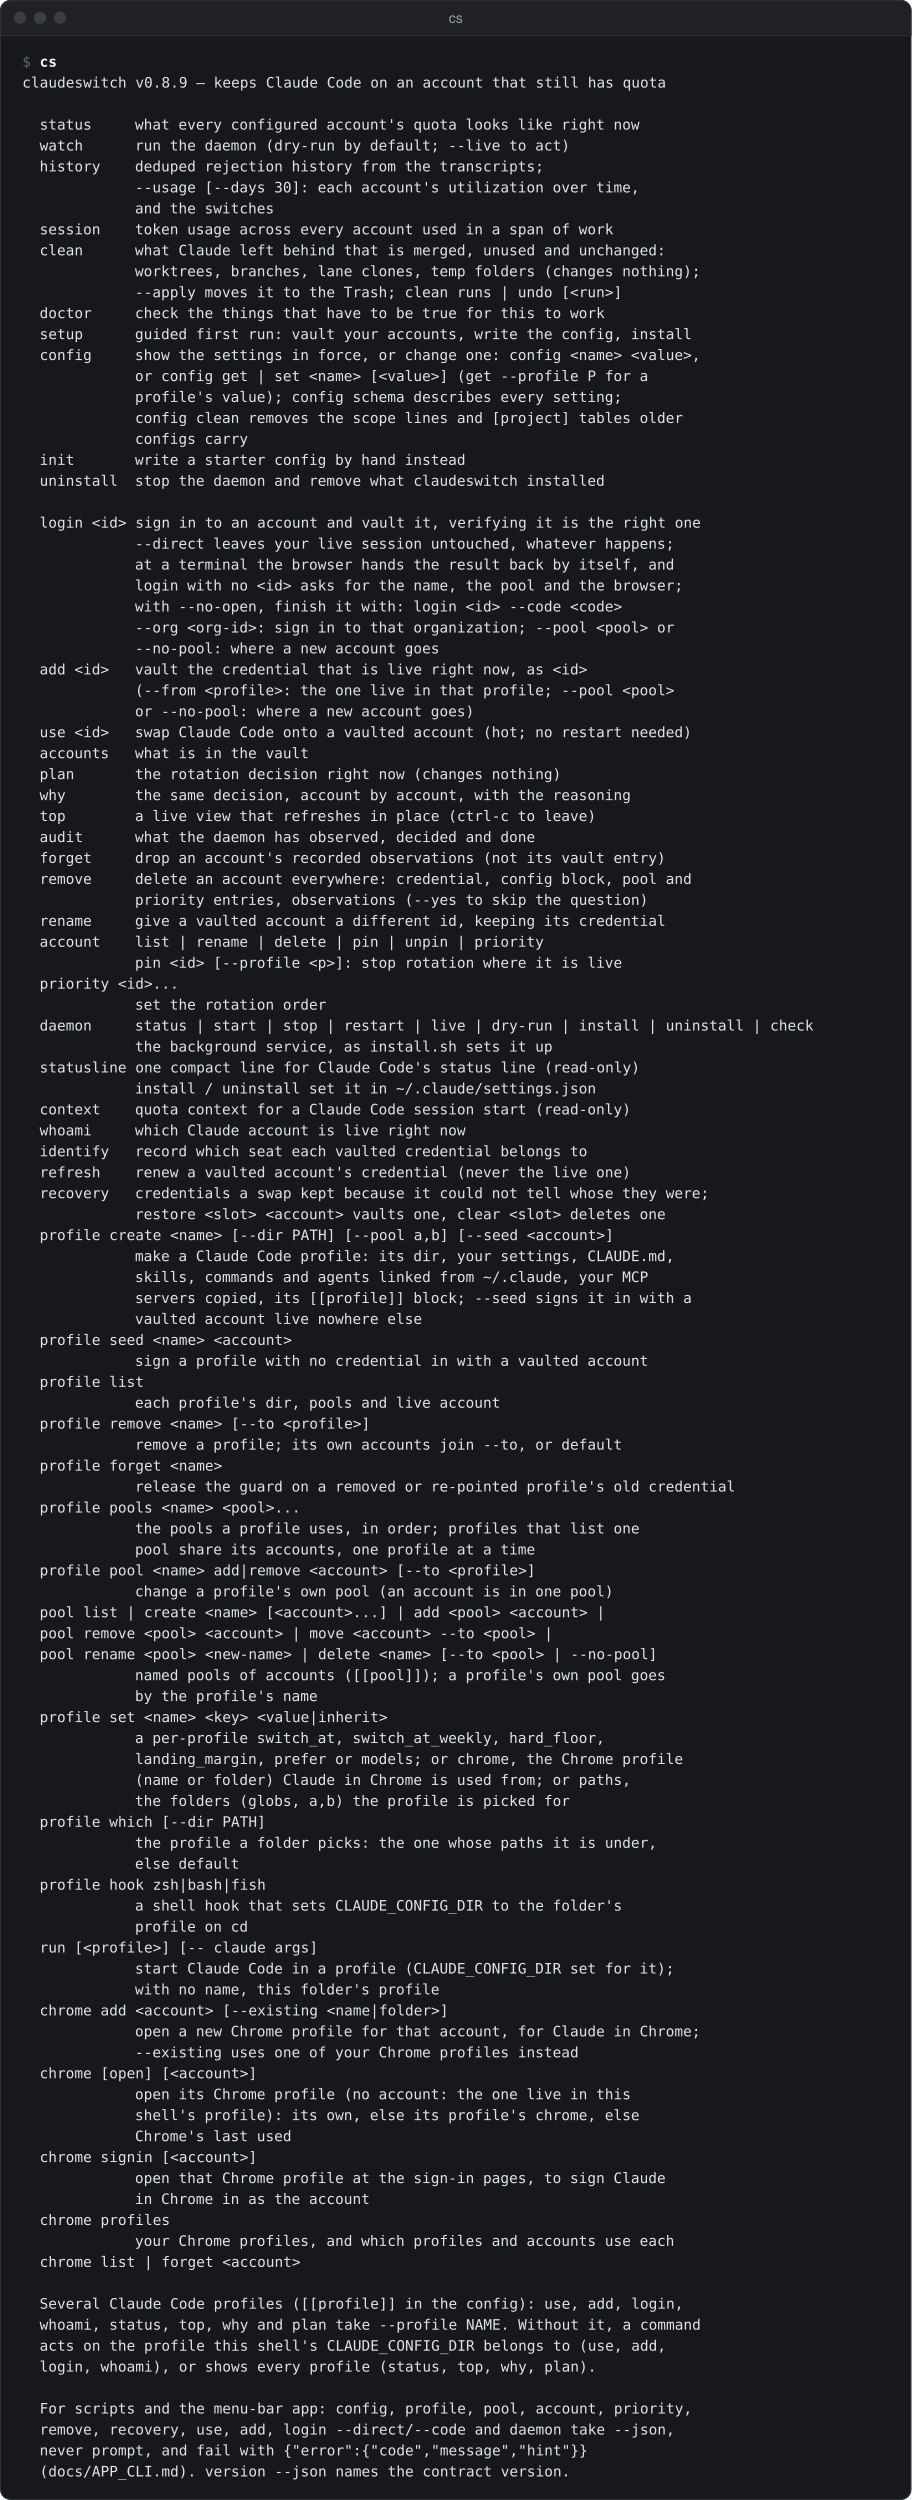
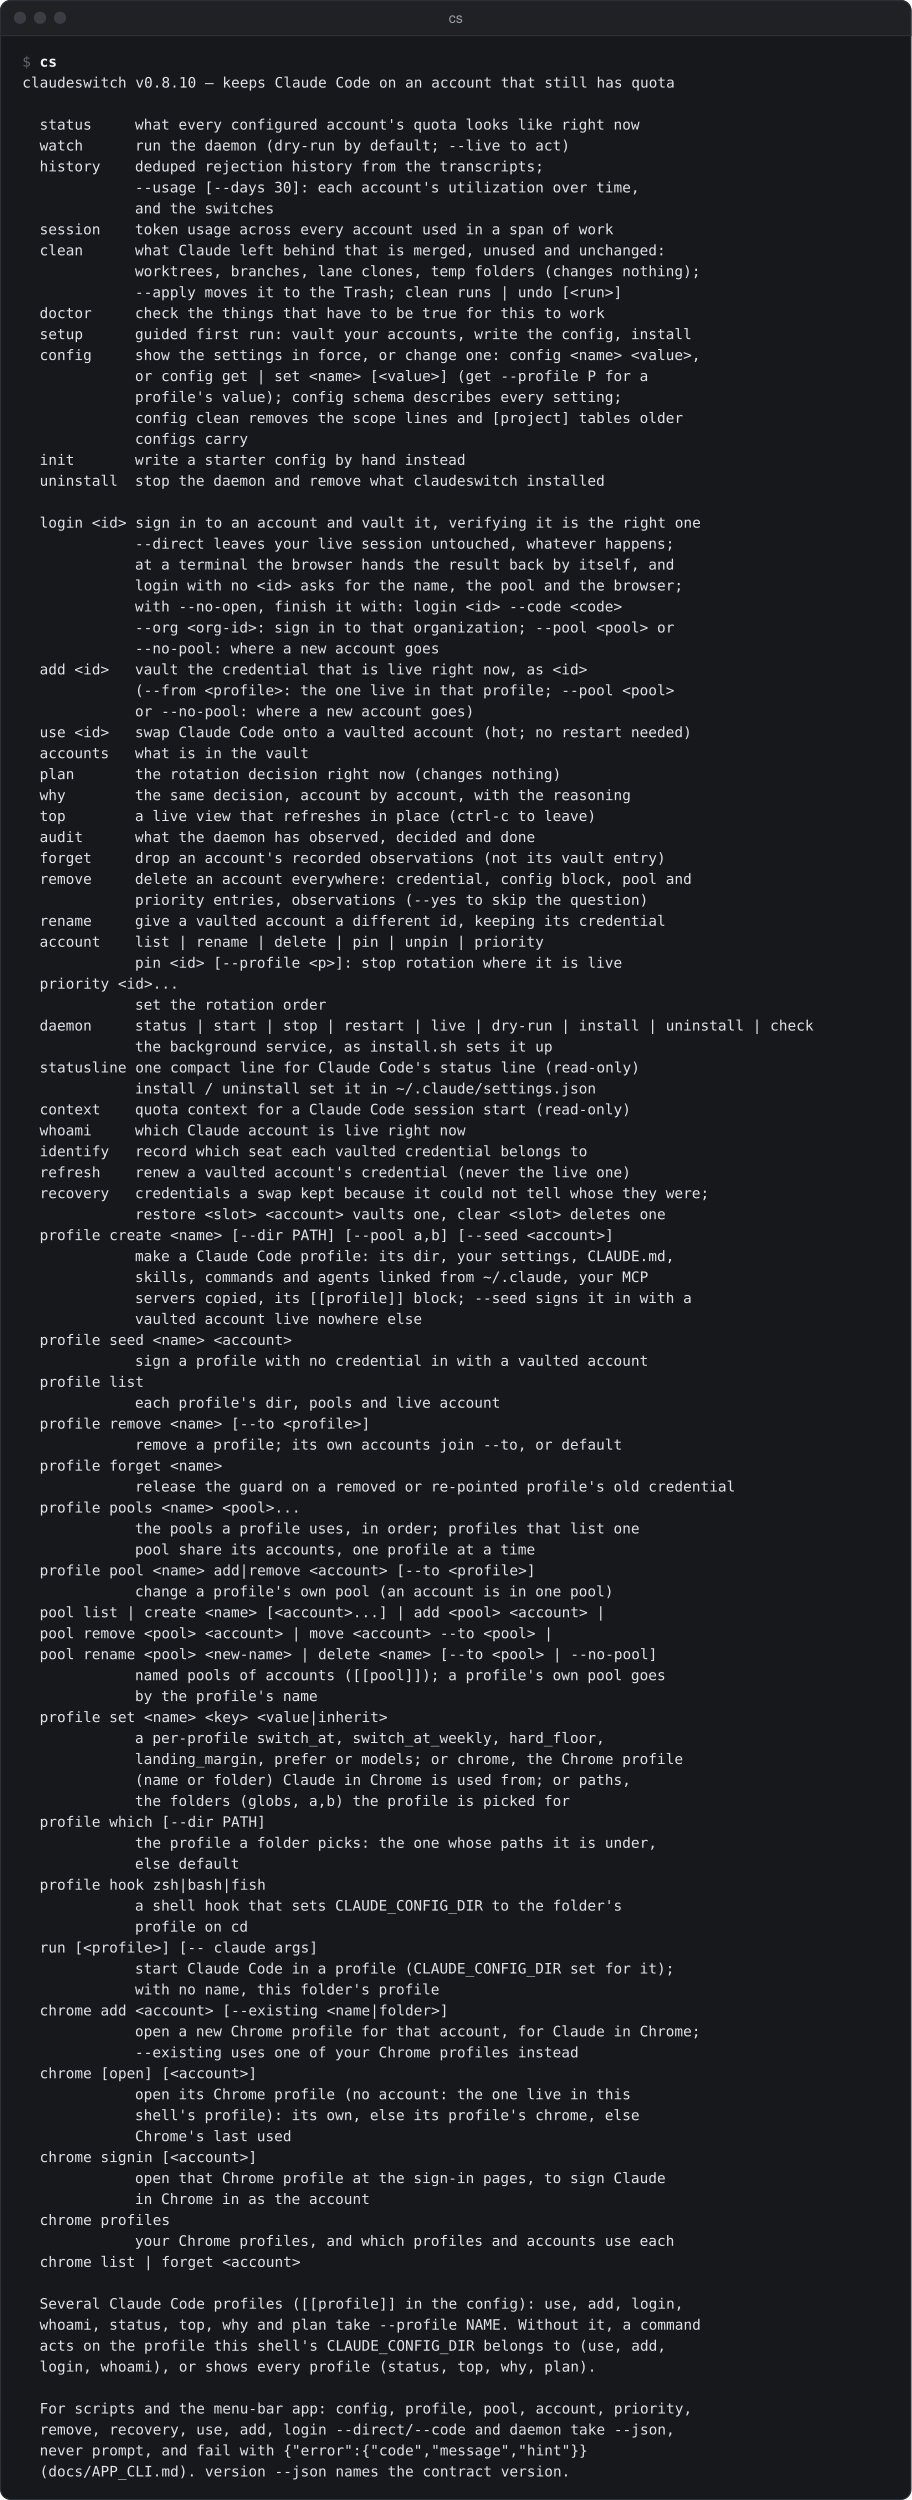
<svg xmlns="http://www.w3.org/2000/svg" width="820" height="2249" viewBox="0 0 820 2249" role="img" aria-label="cs">
  <rect x="0.5" y="0.5" width="819" height="2248" rx="9" fill="#17181b" stroke="#2c2f35" />
  <path d="M0.5 32 V9.5 a9 9 0 0 1 9 -9 H810.5 a9 9 0 0 1 9 9 V32 Z" fill="#1f2125" stroke="#2c2f35" />
  <circle cx="18" cy="16" r="5.5" fill="#3a3d43" />
  <circle cx="36" cy="16" r="5.5" fill="#3a3d43" />
  <circle cx="54" cy="16" r="5.5" fill="#3a3d43" />
  <text x="410.0" y="20.5" text-anchor="middle" fill="#9aa0aa" font-family="Geist, -apple-system, BlinkMacSystemFont, Segoe UI, Helvetica, Arial, sans-serif" font-size="12.5">cs</text>
  <g font-family="'Geist Mono', ui-monospace, SFMono-Regular, Menlo, Consolas, 'DejaVu Sans Mono', 'Liberation Mono', monospace" font-size="13.0" fill="#dfe4ea" style="font-variant-ligatures:none;font-feature-settings:'liga' 0,'calt' 0" xml:space="preserve">
    <text x="20.0" y="60.0" fill="#5f6670" textLength="7.8" lengthAdjust="spacingAndGlyphs">$</text>
    <text x="35.6" y="60.0" fill="#f4f7fa" font-weight="700" textLength="15.6" lengthAdjust="spacingAndGlyphs">cs</text>
-     <text x="20.0" y="78.8" textLength="577.2" lengthAdjust="spacingAndGlyphs">claudeswitch v0.8.9 — keeps Claude Code on an account that still has quota</text>
+     <text x="20.0" y="78.8" textLength="585.0" lengthAdjust="spacingAndGlyphs">claudeswitch v0.8.10 — keeps Claude Code on an account that still has quota</text>
    <text x="35.6" y="116.6" textLength="46.8" lengthAdjust="spacingAndGlyphs">status</text>
    <text x="121.4" y="116.6" textLength="452.4" lengthAdjust="spacingAndGlyphs">what every configured account's quota looks like right now</text>
    <text x="35.6" y="135.4" textLength="39.0" lengthAdjust="spacingAndGlyphs">watch</text>
    <text x="121.4" y="135.4" textLength="390.0" lengthAdjust="spacingAndGlyphs">run the daemon (dry-run by default; --live to act)</text>
    <text x="35.6" y="154.2" textLength="54.6" lengthAdjust="spacingAndGlyphs">history</text>
    <text x="121.4" y="154.2" textLength="366.6" lengthAdjust="spacingAndGlyphs">deduped rejection history from the transcripts;</text>
    <text x="121.4" y="173.1" textLength="452.4" lengthAdjust="spacingAndGlyphs">--usage [--days 30]: each account's utilization over time,</text>
    <text x="121.4" y="192.0" textLength="124.8" lengthAdjust="spacingAndGlyphs">and the switches</text>
    <text x="35.6" y="210.8" textLength="54.6" lengthAdjust="spacingAndGlyphs">session</text>
    <text x="121.4" y="210.8" textLength="429.0" lengthAdjust="spacingAndGlyphs">token usage across every account used in a span of work</text>
    <text x="35.6" y="229.7" textLength="39.0" lengthAdjust="spacingAndGlyphs">clean</text>
    <text x="121.4" y="229.7" textLength="475.8" lengthAdjust="spacingAndGlyphs">what Claude left behind that is merged, unused and unchanged:</text>
    <text x="121.4" y="248.5" textLength="507.0" lengthAdjust="spacingAndGlyphs">worktrees, branches, lane clones, temp folders (changes nothing);</text>
    <text x="121.4" y="267.4" textLength="436.8" lengthAdjust="spacingAndGlyphs">--apply moves it to the Trash; clean runs | undo [&lt;run&gt;]</text>
    <text x="35.6" y="286.2" textLength="46.8" lengthAdjust="spacingAndGlyphs">doctor</text>
    <text x="121.4" y="286.2" textLength="421.2" lengthAdjust="spacingAndGlyphs">check the things that have to be true for this to work</text>
    <text x="35.6" y="305.1" textLength="39.0" lengthAdjust="spacingAndGlyphs">setup</text>
    <text x="121.4" y="305.1" textLength="499.2" lengthAdjust="spacingAndGlyphs">guided first run: vault your accounts, write the config, install</text>
    <text x="35.6" y="323.9" textLength="46.8" lengthAdjust="spacingAndGlyphs">config</text>
    <text x="121.4" y="323.9" textLength="507.0" lengthAdjust="spacingAndGlyphs">show the settings in force, or change one: config &lt;name&gt; &lt;value&gt;,</text>
    <text x="121.4" y="342.8" textLength="460.2" lengthAdjust="spacingAndGlyphs">or config get | set &lt;name&gt; [&lt;value&gt;] (get --profile P for a</text>
    <text x="121.4" y="361.6" textLength="436.8" lengthAdjust="spacingAndGlyphs">profile's value); config schema describes every setting;</text>
    <text x="121.4" y="380.5" textLength="491.4" lengthAdjust="spacingAndGlyphs">config clean removes the scope lines and [project] tables older</text>
    <text x="121.4" y="399.3" textLength="101.4" lengthAdjust="spacingAndGlyphs">configs carry</text>
    <text x="35.6" y="418.2" textLength="31.2" lengthAdjust="spacingAndGlyphs">init</text>
    <text x="121.4" y="418.2" textLength="296.4" lengthAdjust="spacingAndGlyphs">write a starter config by hand instead</text>
    <text x="35.6" y="437.0" textLength="70.2" lengthAdjust="spacingAndGlyphs">uninstall</text>
    <text x="121.4" y="437.0" textLength="421.2" lengthAdjust="spacingAndGlyphs">stop the daemon and remove what claudeswitch installed</text>
    <text x="35.6" y="474.7" textLength="592.8" lengthAdjust="spacingAndGlyphs">login &lt;id&gt; sign in to an account and vault it, verifying it is the right one</text>
    <text x="121.4" y="493.6" textLength="483.6" lengthAdjust="spacingAndGlyphs">--direct leaves your live session untouched, whatever happens;</text>
    <text x="121.4" y="512.4" textLength="483.6" lengthAdjust="spacingAndGlyphs">at a terminal the browser hands the result back by itself, and</text>
    <text x="121.4" y="531.2" textLength="491.4" lengthAdjust="spacingAndGlyphs">login with no &lt;id&gt; asks for the name, the pool and the browser;</text>
    <text x="121.4" y="550.1" textLength="436.8" lengthAdjust="spacingAndGlyphs">with --no-open, finish it with: login &lt;id&gt; --code &lt;code&gt;</text>
    <text x="121.4" y="569.0" textLength="483.6" lengthAdjust="spacingAndGlyphs">--org &lt;org-id&gt;: sign in to that organization; --pool &lt;pool&gt; or</text>
    <text x="121.4" y="587.8" textLength="273.0" lengthAdjust="spacingAndGlyphs">--no-pool: where a new account goes</text>
    <text x="35.6" y="606.7" textLength="62.4" lengthAdjust="spacingAndGlyphs">add &lt;id&gt;</text>
    <text x="121.4" y="606.7" textLength="405.6" lengthAdjust="spacingAndGlyphs">vault the credential that is live right now, as &lt;id&gt;</text>
    <text x="121.4" y="625.5" textLength="483.6" lengthAdjust="spacingAndGlyphs">(--from &lt;profile&gt;: the one live in that profile; --pool &lt;pool&gt;</text>
    <text x="121.4" y="644.4" textLength="304.2" lengthAdjust="spacingAndGlyphs">or --no-pool: where a new account goes)</text>
    <text x="35.6" y="663.2" textLength="62.4" lengthAdjust="spacingAndGlyphs">use &lt;id&gt;</text>
    <text x="121.4" y="663.2" textLength="499.2" lengthAdjust="spacingAndGlyphs">swap Claude Code onto a vaulted account (hot; no restart needed)</text>
    <text x="35.6" y="682.1" textLength="62.4" lengthAdjust="spacingAndGlyphs">accounts</text>
    <text x="121.4" y="682.1" textLength="156.0" lengthAdjust="spacingAndGlyphs">what is in the vault</text>
    <text x="35.6" y="700.9" textLength="31.2" lengthAdjust="spacingAndGlyphs">plan</text>
    <text x="121.4" y="700.9" textLength="382.2" lengthAdjust="spacingAndGlyphs">the rotation decision right now (changes nothing)</text>
    <text x="35.6" y="719.8" textLength="23.4" lengthAdjust="spacingAndGlyphs">why</text>
    <text x="121.4" y="719.8" textLength="444.6" lengthAdjust="spacingAndGlyphs">the same decision, account by account, with the reasoning</text>
    <text x="35.6" y="738.6" textLength="23.4" lengthAdjust="spacingAndGlyphs">top</text>
    <text x="121.4" y="738.6" textLength="413.4" lengthAdjust="spacingAndGlyphs">a live view that refreshes in place (ctrl-c to leave)</text>
    <text x="35.6" y="757.5" textLength="39.0" lengthAdjust="spacingAndGlyphs">audit</text>
    <text x="121.4" y="757.5" textLength="358.8" lengthAdjust="spacingAndGlyphs">what the daemon has observed, decided and done</text>
    <text x="35.6" y="776.3" textLength="46.8" lengthAdjust="spacingAndGlyphs">forget</text>
    <text x="121.4" y="776.3" textLength="475.8" lengthAdjust="spacingAndGlyphs">drop an account's recorded observations (not its vault entry)</text>
    <text x="35.6" y="795.2" textLength="46.8" lengthAdjust="spacingAndGlyphs">remove</text>
    <text x="121.4" y="795.2" textLength="499.2" lengthAdjust="spacingAndGlyphs">delete an account everywhere: credential, config block, pool and</text>
    <text x="121.4" y="814.0" textLength="460.2" lengthAdjust="spacingAndGlyphs">priority entries, observations (--yes to skip the question)</text>
    <text x="35.6" y="832.9" textLength="46.8" lengthAdjust="spacingAndGlyphs">rename</text>
    <text x="121.4" y="832.9" textLength="475.8" lengthAdjust="spacingAndGlyphs">give a vaulted account a different id, keeping its credential</text>
    <text x="35.6" y="851.7" textLength="54.6" lengthAdjust="spacingAndGlyphs">account</text>
    <text x="121.4" y="851.7" textLength="366.6" lengthAdjust="spacingAndGlyphs">list | rename | delete | pin | unpin | priority</text>
    <text x="121.4" y="870.6" textLength="436.8" lengthAdjust="spacingAndGlyphs">pin &lt;id&gt; [--profile &lt;p&gt;]: stop rotation where it is live</text>
    <text x="35.6" y="889.4" textLength="124.8" lengthAdjust="spacingAndGlyphs">priority &lt;id&gt;...</text>
    <text x="121.4" y="908.3" textLength="171.6" lengthAdjust="spacingAndGlyphs">set the rotation order</text>
    <text x="35.6" y="927.1" textLength="46.8" lengthAdjust="spacingAndGlyphs">daemon</text>
    <text x="121.4" y="927.1" textLength="608.4" lengthAdjust="spacingAndGlyphs">status | start | stop | restart | live | dry-run | install | uninstall | check</text>
    <text x="121.4" y="946.0" textLength="374.4" lengthAdjust="spacingAndGlyphs">the background service, as install.sh sets it up</text>
    <text x="35.6" y="964.8" textLength="538.2" lengthAdjust="spacingAndGlyphs">statusline one compact line for Claude Code's status line (read-only)</text>
    <text x="121.4" y="983.7" textLength="413.4" lengthAdjust="spacingAndGlyphs">install / uninstall set it in ~/.claude/settings.json</text>
    <text x="35.6" y="1002.5" textLength="54.6" lengthAdjust="spacingAndGlyphs">context</text>
    <text x="121.4" y="1002.5" textLength="444.6" lengthAdjust="spacingAndGlyphs">quota context for a Claude Code session start (read-only)</text>
    <text x="35.6" y="1021.4" textLength="46.8" lengthAdjust="spacingAndGlyphs">whoami</text>
    <text x="121.4" y="1021.4" textLength="296.4" lengthAdjust="spacingAndGlyphs">which Claude account is live right now</text>
    <text x="35.6" y="1040.2" textLength="62.4" lengthAdjust="spacingAndGlyphs">identify</text>
    <text x="121.4" y="1040.2" textLength="405.6" lengthAdjust="spacingAndGlyphs">record which seat each vaulted credential belongs to</text>
    <text x="35.6" y="1059.1" textLength="54.6" lengthAdjust="spacingAndGlyphs">refresh</text>
    <text x="121.4" y="1059.1" textLength="444.6" lengthAdjust="spacingAndGlyphs">renew a vaulted account's credential (never the live one)</text>
    <text x="35.6" y="1077.9" textLength="62.4" lengthAdjust="spacingAndGlyphs">recovery</text>
    <text x="121.4" y="1077.9" textLength="514.8" lengthAdjust="spacingAndGlyphs">credentials a swap kept because it could not tell whose they were;</text>
    <text x="121.4" y="1096.8" textLength="475.8" lengthAdjust="spacingAndGlyphs">restore &lt;slot&gt; &lt;account&gt; vaults one, clear &lt;slot&gt; deletes one</text>
    <text x="35.6" y="1115.6" textLength="514.8" lengthAdjust="spacingAndGlyphs">profile create &lt;name&gt; [--dir PATH] [--pool a,b] [--seed &lt;account&gt;]</text>
    <text x="121.4" y="1134.5" textLength="483.6" lengthAdjust="spacingAndGlyphs">make a Claude Code profile: its dir, your settings, CLAUDE.md,</text>
    <text x="121.4" y="1153.3" textLength="460.2" lengthAdjust="spacingAndGlyphs">skills, commands and agents linked from ~/.claude, your MCP</text>
    <text x="121.4" y="1172.2" textLength="499.2" lengthAdjust="spacingAndGlyphs">servers copied, its [[profile]] block; --seed signs it in with a</text>
    <text x="121.4" y="1191.0" textLength="257.4" lengthAdjust="spacingAndGlyphs">vaulted account live nowhere else</text>
    <text x="35.6" y="1209.9" textLength="226.2" lengthAdjust="spacingAndGlyphs">profile seed &lt;name&gt; &lt;account&gt;</text>
    <text x="121.4" y="1228.7" textLength="460.2" lengthAdjust="spacingAndGlyphs">sign a profile with no credential in with a vaulted account</text>
    <text x="35.6" y="1247.6" textLength="93.6" lengthAdjust="spacingAndGlyphs">profile list</text>
    <text x="121.4" y="1266.4" textLength="327.6" lengthAdjust="spacingAndGlyphs">each profile's dir, pools and live account</text>
    <text x="35.6" y="1285.2" textLength="296.4" lengthAdjust="spacingAndGlyphs">profile remove &lt;name&gt; [--to &lt;profile&gt;]</text>
    <text x="121.4" y="1304.1" textLength="436.8" lengthAdjust="spacingAndGlyphs">remove a profile; its own accounts join --to, or default</text>
    <text x="35.6" y="1323.0" textLength="163.8" lengthAdjust="spacingAndGlyphs">profile forget &lt;name&gt;</text>
    <text x="121.4" y="1341.8" textLength="538.2" lengthAdjust="spacingAndGlyphs">release the guard on a removed or re-pointed profile's old credential</text>
    <text x="35.6" y="1360.7" textLength="234.0" lengthAdjust="spacingAndGlyphs">profile pools &lt;name&gt; &lt;pool&gt;...</text>
    <text x="121.4" y="1379.5" textLength="452.4" lengthAdjust="spacingAndGlyphs">the pools a profile uses, in order; profiles that list one</text>
    <text x="121.4" y="1398.4" textLength="358.8" lengthAdjust="spacingAndGlyphs">pool share its accounts, one profile at a time</text>
    <text x="35.6" y="1417.2" textLength="444.6" lengthAdjust="spacingAndGlyphs">profile pool &lt;name&gt; add|remove &lt;account&gt; [--to &lt;profile&gt;]</text>
    <text x="121.4" y="1436.1" textLength="429.0" lengthAdjust="spacingAndGlyphs">change a profile's own pool (an account is in one pool)</text>
    <text x="35.6" y="1454.9" textLength="507.0" lengthAdjust="spacingAndGlyphs">pool list | create &lt;name&gt; [&lt;account&gt;...] | add &lt;pool&gt; &lt;account&gt; |</text>
    <text x="35.6" y="1473.8" textLength="460.2" lengthAdjust="spacingAndGlyphs">pool remove &lt;pool&gt; &lt;account&gt; | move &lt;account&gt; --to &lt;pool&gt; |</text>
    <text x="35.6" y="1492.6" textLength="553.8" lengthAdjust="spacingAndGlyphs">pool rename &lt;pool&gt; &lt;new-name&gt; | delete &lt;name&gt; [--to &lt;pool&gt; | --no-pool]</text>
    <text x="121.4" y="1511.5" textLength="475.8" lengthAdjust="spacingAndGlyphs">named pools of accounts ([[pool]]); a profile's own pool goes</text>
    <text x="121.4" y="1530.3" textLength="163.8" lengthAdjust="spacingAndGlyphs">by the profile's name</text>
    <text x="35.6" y="1549.2" textLength="312.0" lengthAdjust="spacingAndGlyphs">profile set &lt;name&gt; &lt;key&gt; &lt;value|inherit&gt;</text>
    <text x="121.4" y="1568.0" textLength="421.2" lengthAdjust="spacingAndGlyphs">a per-profile switch_at, switch_at_weekly, hard_floor,</text>
    <text x="121.4" y="1586.9" textLength="491.4" lengthAdjust="spacingAndGlyphs">landing_margin, prefer or models; or chrome, the Chrome profile</text>
    <text x="121.4" y="1605.7" textLength="444.6" lengthAdjust="spacingAndGlyphs">(name or folder) Claude in Chrome is used from; or paths,</text>
    <text x="121.4" y="1624.6" textLength="390.0" lengthAdjust="spacingAndGlyphs">the folders (globs, a,b) the profile is picked for</text>
    <text x="35.6" y="1643.4" textLength="202.8" lengthAdjust="spacingAndGlyphs">profile which [--dir PATH]</text>
    <text x="121.4" y="1662.3" textLength="468.0" lengthAdjust="spacingAndGlyphs">the profile a folder picks: the one whose paths it is under,</text>
    <text x="121.4" y="1681.1" textLength="93.6" lengthAdjust="spacingAndGlyphs">else default</text>
    <text x="35.6" y="1700.0" textLength="202.8" lengthAdjust="spacingAndGlyphs">profile hook zsh|bash|fish</text>
    <text x="121.4" y="1718.8" textLength="436.8" lengthAdjust="spacingAndGlyphs">a shell hook that sets CLAUDE_CONFIG_DIR to the folder's</text>
    <text x="121.4" y="1737.7" textLength="101.4" lengthAdjust="spacingAndGlyphs">profile on cd</text>
    <text x="35.6" y="1756.5" textLength="249.6" lengthAdjust="spacingAndGlyphs">run [&lt;profile&gt;] [-- claude args]</text>
    <text x="121.4" y="1775.4" textLength="483.6" lengthAdjust="spacingAndGlyphs">start Claude Code in a profile (CLAUDE_CONFIG_DIR set for it);</text>
    <text x="121.4" y="1794.2" textLength="273.0" lengthAdjust="spacingAndGlyphs">with no name, this folder's profile</text>
    <text x="35.6" y="1813.1" textLength="366.6" lengthAdjust="spacingAndGlyphs">chrome add &lt;account&gt; [--existing &lt;name|folder&gt;]</text>
    <text x="121.4" y="1831.9" textLength="507.0" lengthAdjust="spacingAndGlyphs">open a new Chrome profile for that account, for Claude in Chrome;</text>
    <text x="121.4" y="1850.8" textLength="397.8" lengthAdjust="spacingAndGlyphs">--existing uses one of your Chrome profiles instead</text>
    <text x="35.6" y="1869.6" textLength="195.0" lengthAdjust="spacingAndGlyphs">chrome [open] [&lt;account&gt;]</text>
    <text x="121.4" y="1888.5" textLength="444.6" lengthAdjust="spacingAndGlyphs">open its Chrome profile (no account: the one live in this</text>
    <text x="121.4" y="1907.3" textLength="452.4" lengthAdjust="spacingAndGlyphs">shell's profile): its own, else its profile's chrome, else</text>
    <text x="121.4" y="1926.2" textLength="140.4" lengthAdjust="spacingAndGlyphs">Chrome's last used</text>
    <text x="35.6" y="1945.0" textLength="195.0" lengthAdjust="spacingAndGlyphs">chrome signin [&lt;account&gt;]</text>
    <text x="121.4" y="1963.9" textLength="475.8" lengthAdjust="spacingAndGlyphs">open that Chrome profile at the sign-in pages, to sign Claude</text>
    <text x="121.4" y="1982.7" textLength="210.6" lengthAdjust="spacingAndGlyphs">in Chrome in as the account</text>
    <text x="35.6" y="2001.6" textLength="117.0" lengthAdjust="spacingAndGlyphs">chrome profiles</text>
    <text x="121.4" y="2020.4" textLength="483.6" lengthAdjust="spacingAndGlyphs">your Chrome profiles, and which profiles and accounts use each</text>
    <text x="35.6" y="2039.3" textLength="234.0" lengthAdjust="spacingAndGlyphs">chrome list | forget &lt;account&gt;</text>
    <text x="35.6" y="2076.9" textLength="577.2" lengthAdjust="spacingAndGlyphs">Several Claude Code profiles ([[profile]] in the config): use, add, login,</text>
    <text x="35.6" y="2095.8" textLength="592.8" lengthAdjust="spacingAndGlyphs">whoami, status, top, why and plan take --profile NAME. Without it, a command</text>
    <text x="35.6" y="2114.7" textLength="561.6" lengthAdjust="spacingAndGlyphs">acts on the profile this shell's CLAUDE_CONFIG_DIR belongs to (use, add,</text>
    <text x="35.6" y="2133.5" textLength="499.2" lengthAdjust="spacingAndGlyphs">login, whoami), or shows every profile (status, top, why, plan).</text>
    <text x="35.6" y="2171.2" textLength="585.0" lengthAdjust="spacingAndGlyphs">For scripts and the menu-bar app: config, profile, pool, account, priority,</text>
    <text x="35.6" y="2190.1" textLength="569.4" lengthAdjust="spacingAndGlyphs">remove, recovery, use, add, login --direct/--code and daemon take --json,</text>
    <text x="35.6" y="2208.9" textLength="491.4" lengthAdjust="spacingAndGlyphs">never prompt, and fail with {"error":{"code","message","hint"}}</text>
    <text x="35.6" y="2227.8" textLength="475.8" lengthAdjust="spacingAndGlyphs">(docs/APP_CLI.md). version --json names the contract version.</text>
  </g>
</svg>
